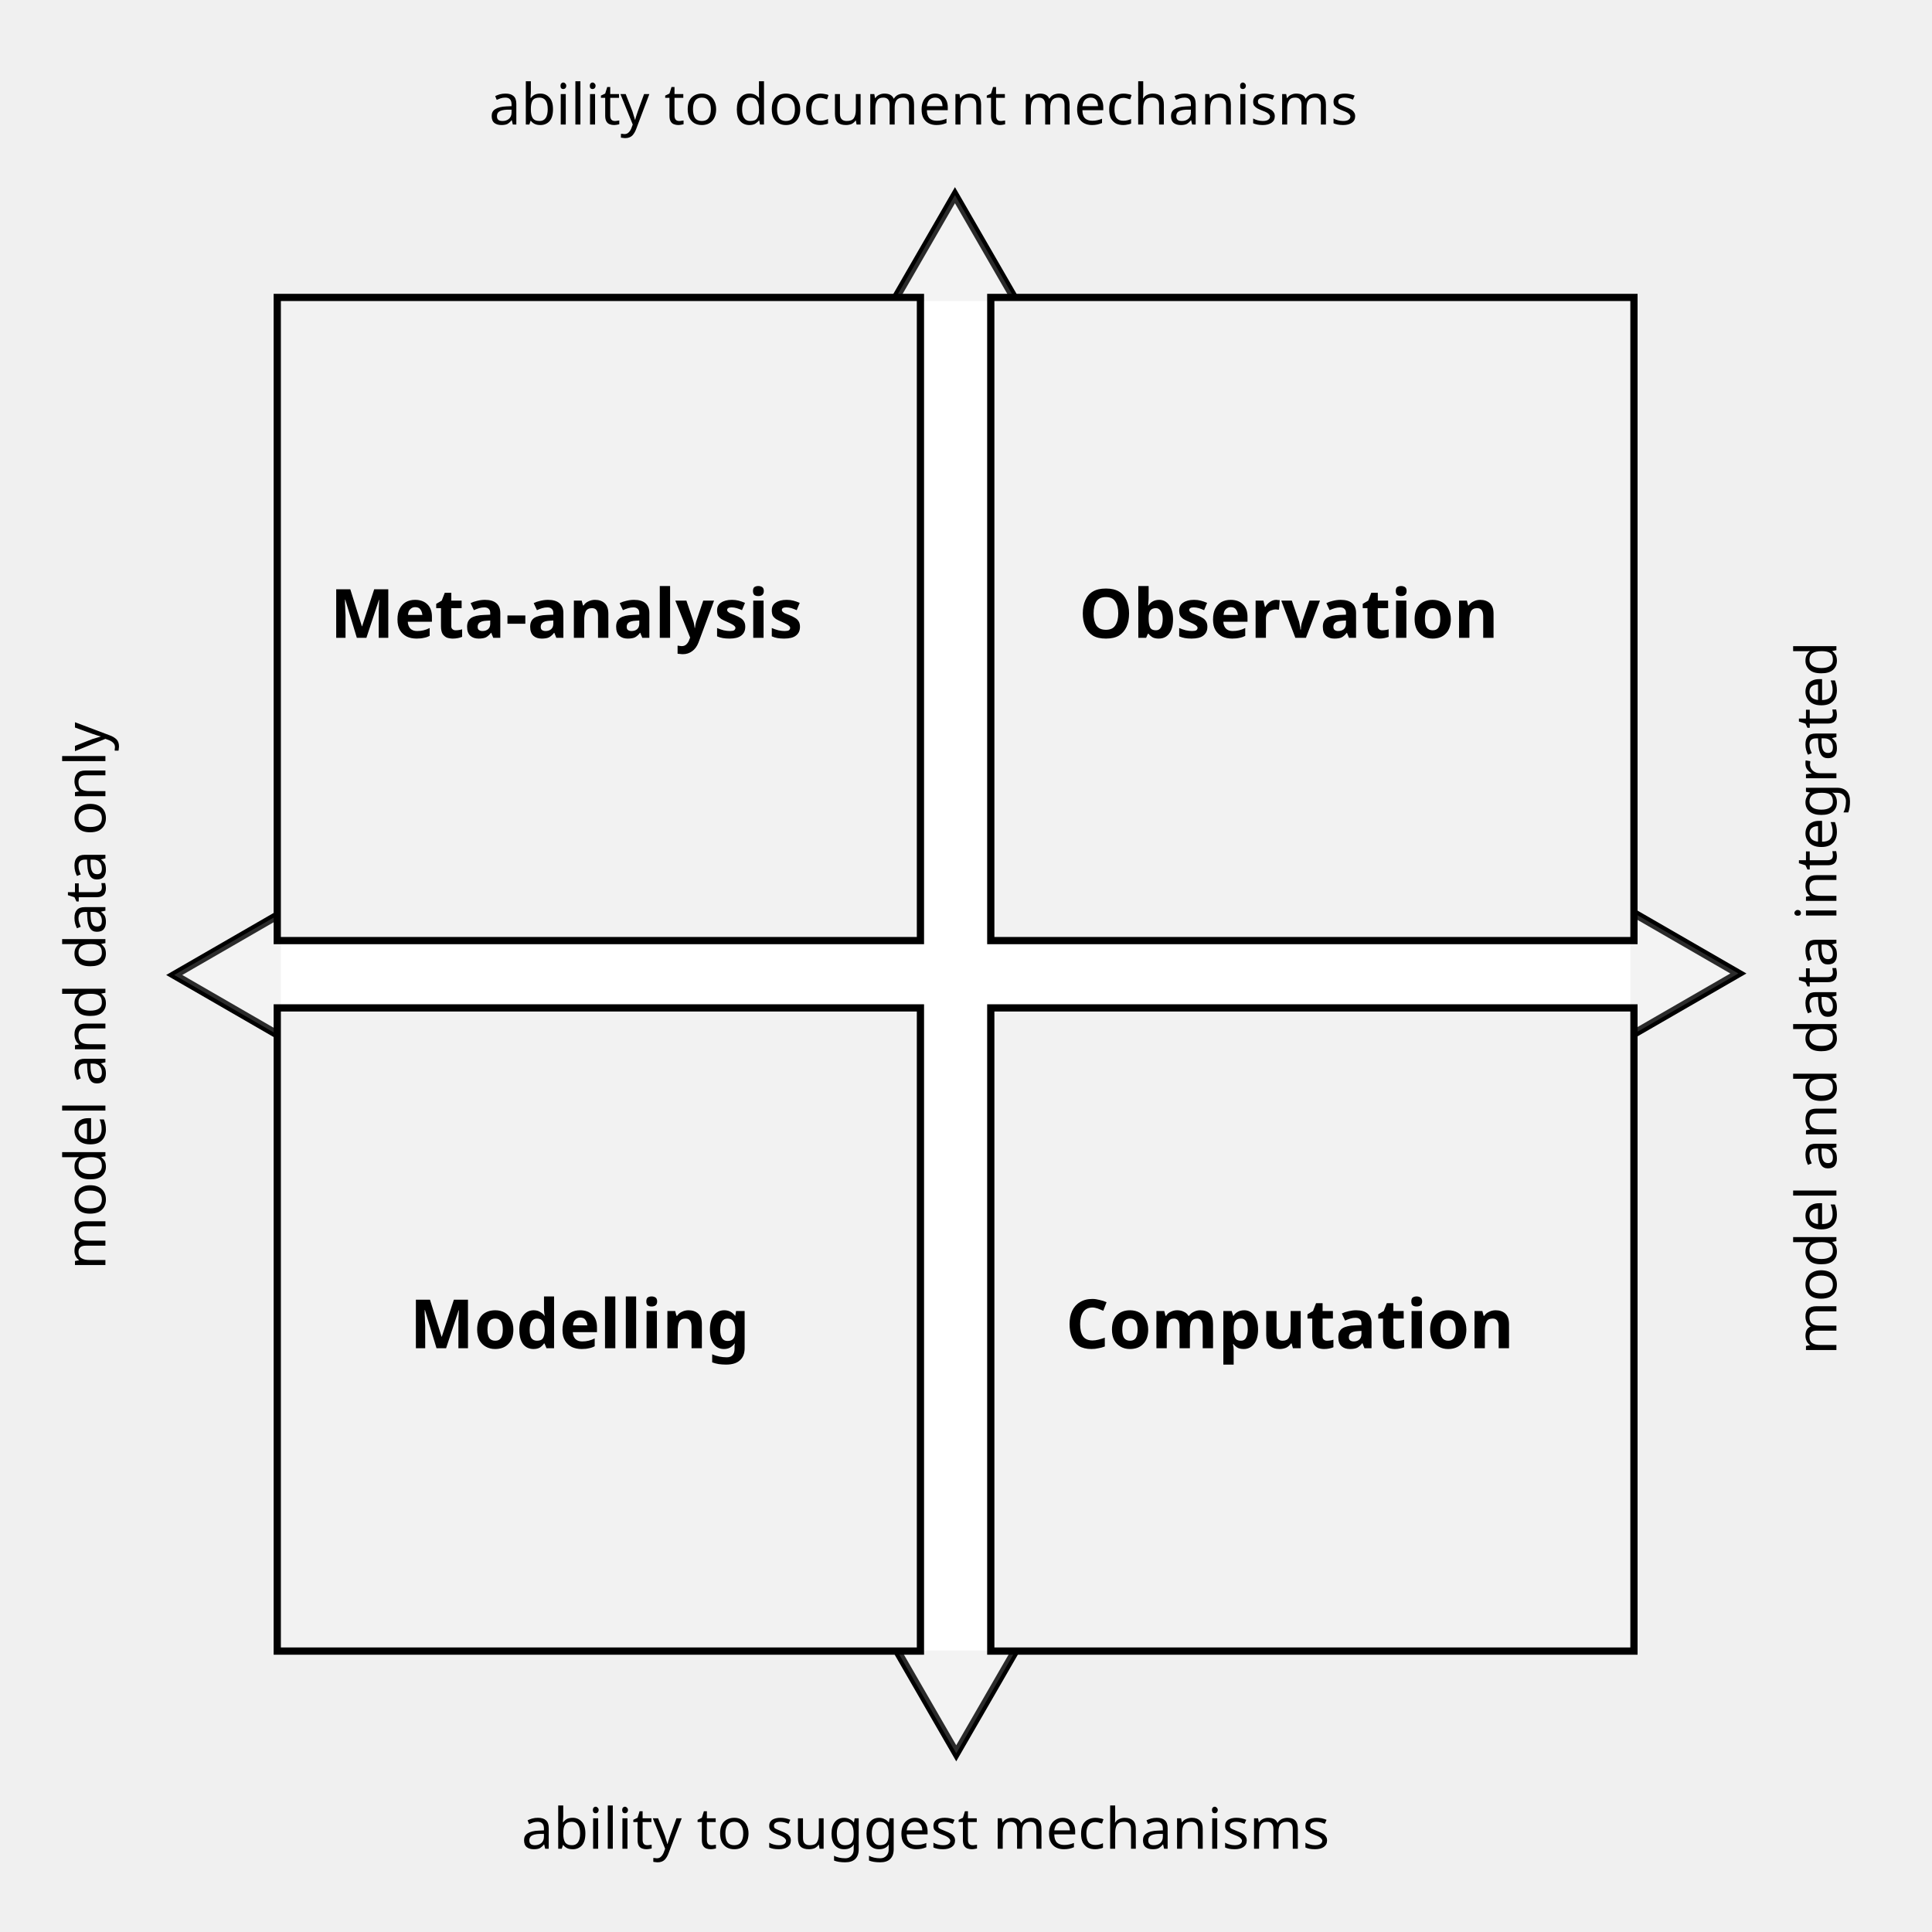
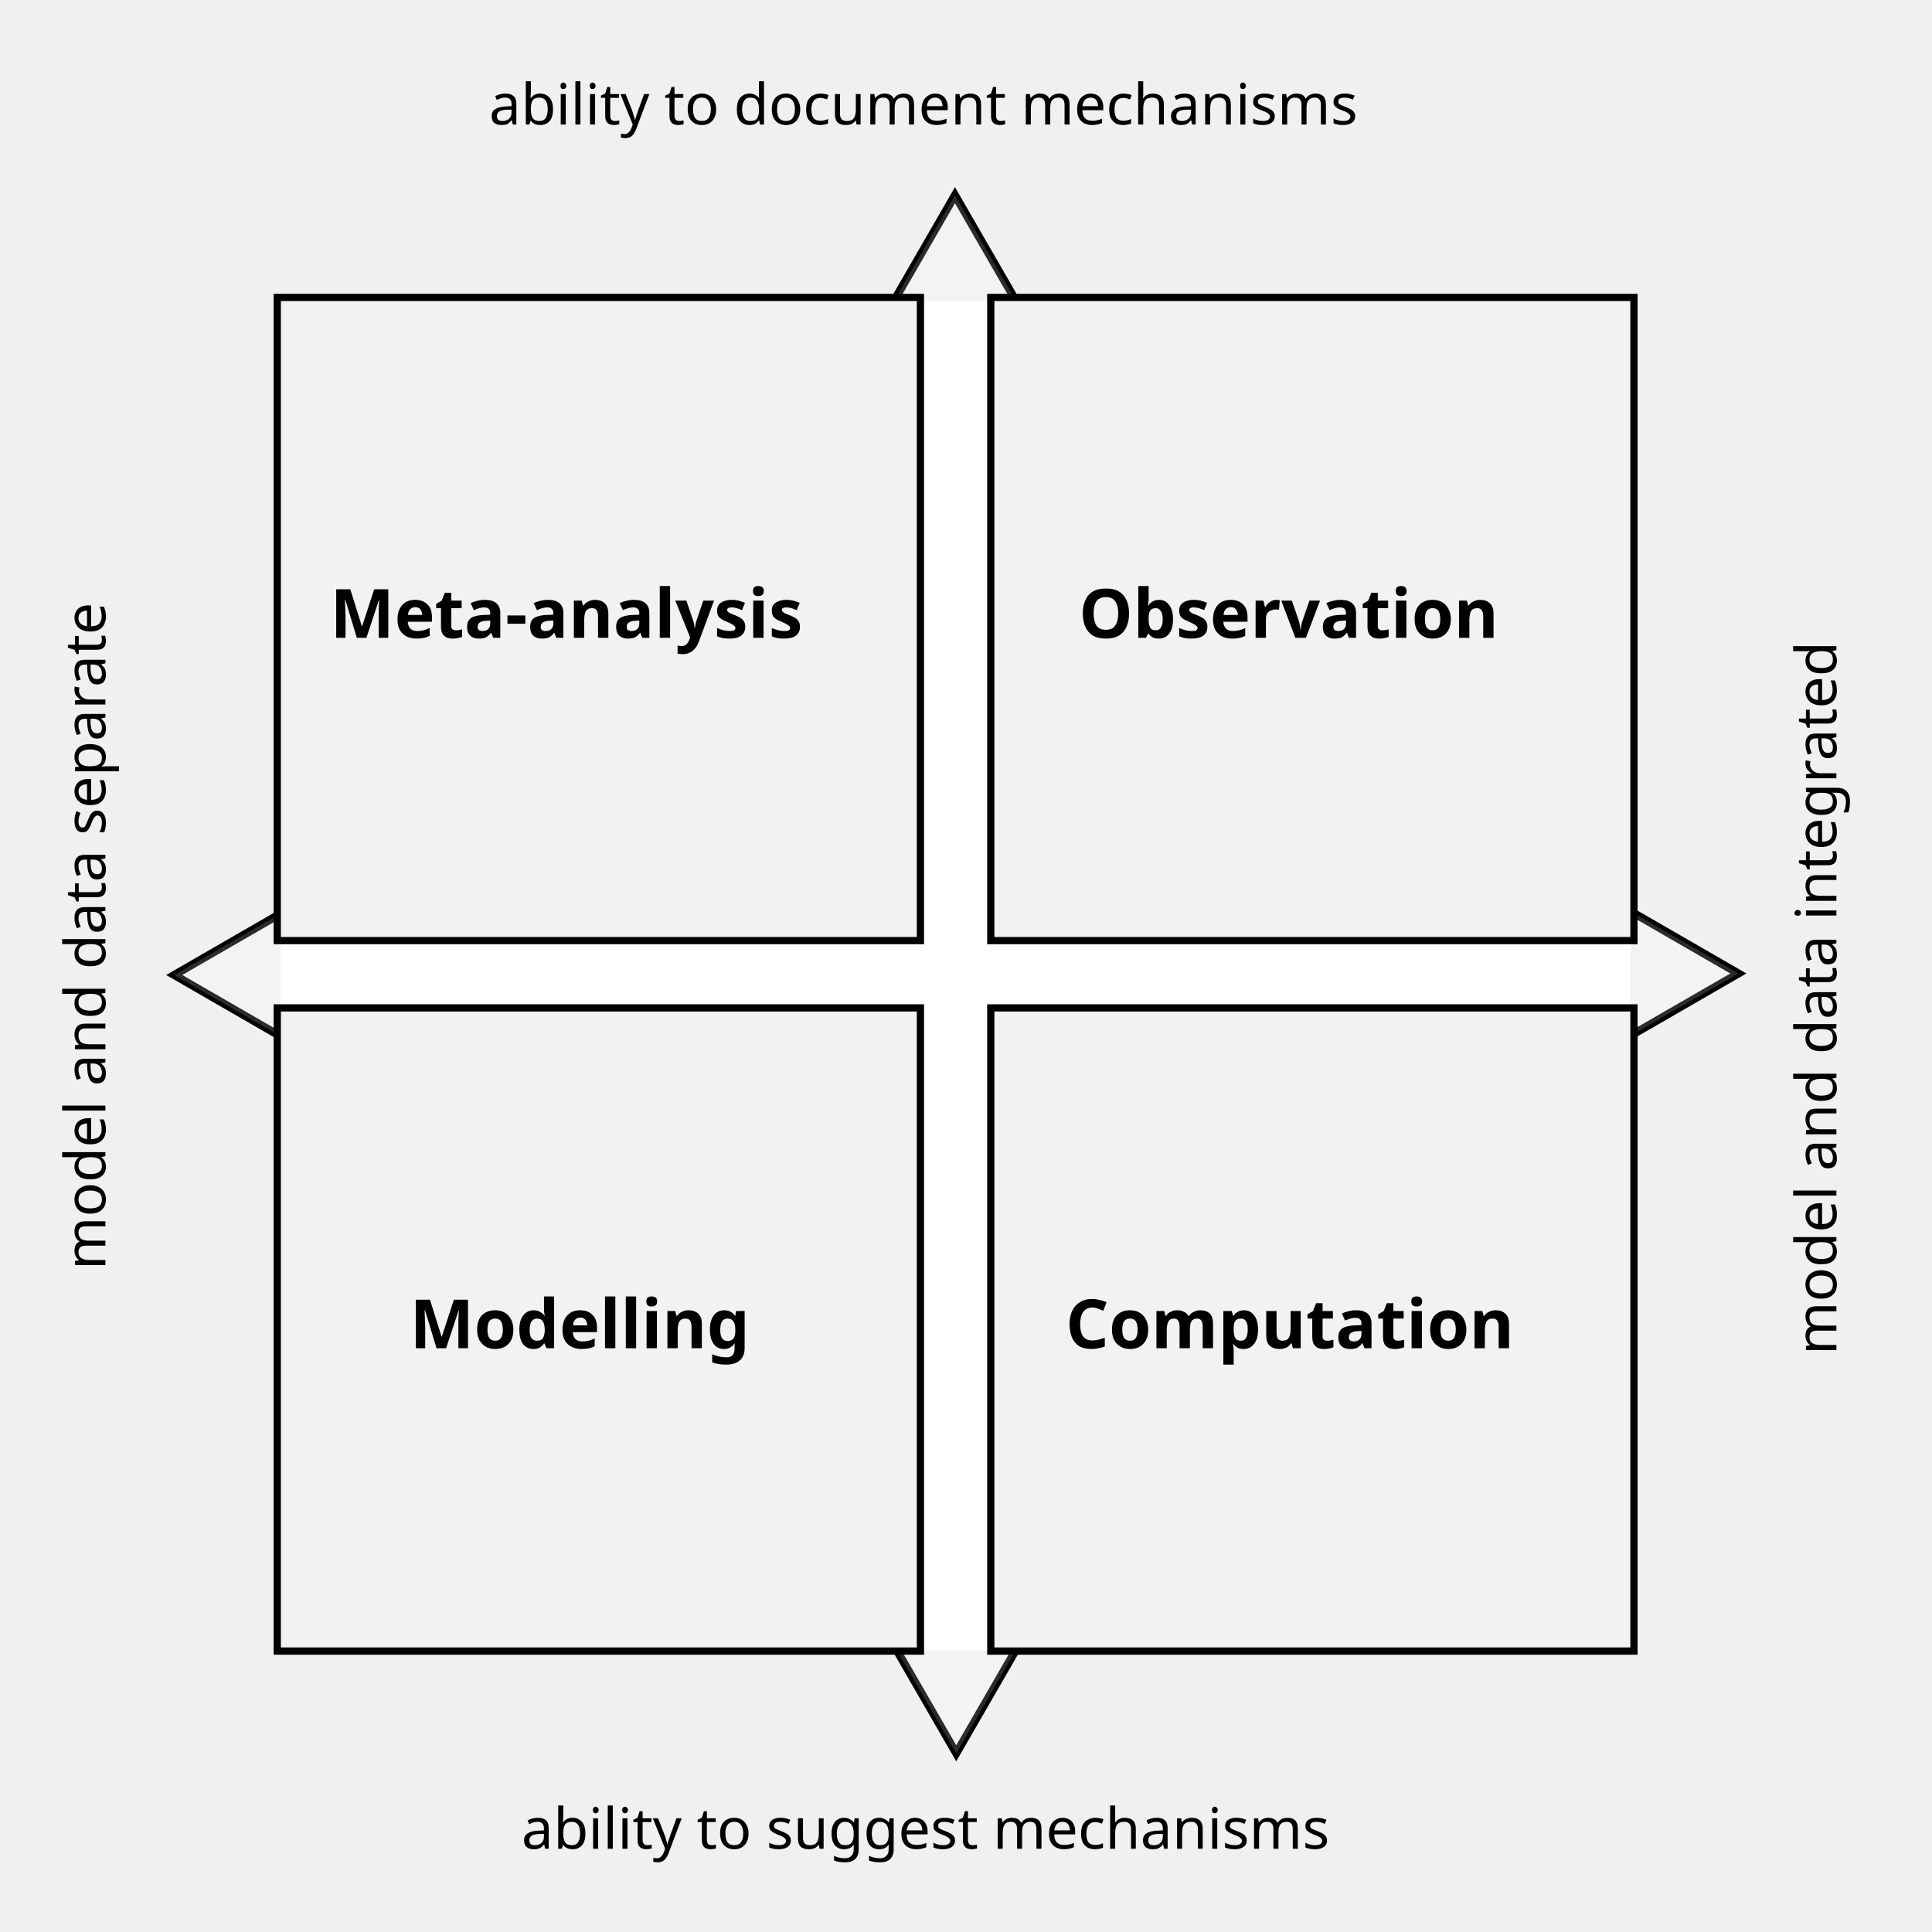
<svg xmlns="http://www.w3.org/2000/svg" xmlns:xlink="http://www.w3.org/1999/xlink" width="120mm" height="120mm" viewBox="0 0 120 120" version="1.1" id="svg8">
  <defs id="defs2">
    <linearGradient id="linearGradient5133">
      <stop style="stop-color:#ffffff;stop-opacity:1;" offset="0" id="stop5129" />
      <stop style="stop-color:#ffffff;stop-opacity:0;" offset="1" id="stop5131" />
    </linearGradient>
    <linearGradient xlink:href="#linearGradient5133" id="linearGradient5139" x1="7.592" y1="224.936" x2="48.09" y2="224.936" gradientUnits="userSpaceOnUse" />
  </defs>
  <g id="layer1" transform="translate(0,-177)">
    <text xml:space="preserve" style="font-style:normal;font-weight:normal;font-size:3.528px;line-height:0px;font-family:sans-serif;letter-spacing:0px;word-spacing:0px;fill:#000000;fill-opacity:1;stroke:none;stroke-width:0.265" x="-255.871" y="6.544" id="text6144-9-6-6" transform="rotate(-90)">
-       <tspan id="tspan6142-3-0-2" x="-255.871" y="6.544" style="font-size:3.528px;stroke-width:0.265">model and data only</tspan>
+       <tspan id="tspan6142-3-0-2" x="-255.871" y="6.544" style="font-size:3.528px;stroke-width:0.265">model and data separate</tspan>
    </text>
    <path style="fill:#ffffff;fill-opacity:0.17;stroke:#000000;stroke-width:0.5;stroke-linecap:round;stroke-miterlimit:4;stroke-dasharray:none;stroke-dashoffset:0;stroke-opacity:1;paint-order:stroke fill markers" id="path5065" d="m 18.118,233.346 0,8.425 -7.297,-4.213 z" />
    <path style="fill:#ffffff;fill-opacity:0.17;stroke:#000000;stroke-width:0.5;stroke-linecap:round;stroke-miterlimit:4;stroke-dasharray:none;stroke-dashoffset:0;stroke-opacity:1;paint-order:stroke fill markers" id="path5065-5" d="m -100.676,233.252 0,8.425 -7.297,-4.213 z" transform="scale(-1,1)" />
    <path style="fill:#ffffff;fill-opacity:0.17;stroke:#000000;stroke-width:0.5;stroke-linecap:round;stroke-miterlimit:4;stroke-dasharray:none;stroke-dashoffset:0;stroke-opacity:1;paint-order:stroke fill markers" id="path5065-5-3" d="m 49.977,-209.399 0,8.425 -7.297,-4.213 z" transform="matrix(0,1,1,0,264.5009,146.4429)" />
    <path style="fill:#ffffff;fill-opacity:0.17;stroke:#000000;stroke-width:0.5;stroke-linecap:round;stroke-miterlimit:4;stroke-dasharray:none;stroke-dashoffset:0;stroke-opacity:1;paint-order:stroke fill markers" id="path5065-5-3-5" d="m 49.977,-209.399 0,8.425 -7.297,-4.213 z" transform="rotate(-90,296.5808,32.00011)" />
    <rect style="fill:#ffffff;fill-opacity:1;stroke:none;stroke-width:0.366;stroke-linecap:round;stroke-miterlimit:4;stroke-dasharray:none;stroke-dashoffset:0;stroke-opacity:1;paint-order:stroke fill markers" id="rect5112" width="83.816" height="4.63" x="17.446" y="235.197" />
    <rect style="fill:#ffffff;fill-opacity:1;stroke:none;stroke-width:0.366;stroke-linecap:round;stroke-miterlimit:4;stroke-dasharray:none;stroke-dashoffset:0;stroke-opacity:1;paint-order:stroke fill markers" id="rect5112-6" width="83.816" height="4.63" x="195.698" y="-61.575" transform="rotate(90)" />
    <rect style="fill:#f2f2f2;fill-opacity:1;stroke:#000000;stroke-width:0.9;stroke-linecap:round;stroke-miterlimit:4;stroke-dasharray:none;stroke-dashoffset:0;stroke-opacity:1;paint-order:stroke fill markers" id="rect5036" width="39.499" height="39.499" x="17.446" y="195.698" />
    <rect style="fill:#f2f2f2;fill-opacity:1;stroke:#000000;stroke-width:0.9;stroke-linecap:round;stroke-miterlimit:4;stroke-dasharray:none;stroke-dashoffset:0;stroke-opacity:1;paint-order:stroke fill markers" id="rect5036-3" width="39.499" height="39.499" x="17.446" y="239.827" />
    <rect style="fill:#f2f2f2;fill-opacity:1;stroke:#000000;stroke-width:0.9;stroke-linecap:round;stroke-miterlimit:4;stroke-dasharray:none;stroke-dashoffset:0;stroke-opacity:1;paint-order:stroke fill markers" id="rect5036-6" width="39.499" height="39.499" x="61.764" y="195.698" />
    <rect style="fill:#f2f2f2;fill-opacity:1;stroke:#000000;stroke-width:0.9;stroke-linecap:round;stroke-miterlimit:4;stroke-dasharray:none;stroke-dashoffset:0;stroke-opacity:1;paint-order:stroke fill markers" id="rect5036-7" width="39.499" height="39.499" x="61.764" y="239.827" />
    <text xml:space="preserve" style="font-style:normal;font-weight:normal;font-size:3.528px;line-height:0px;font-family:sans-serif;letter-spacing:0px;word-spacing:0px;fill:#000000;fill-opacity:1;stroke:none;stroke-width:0.265" x="30.384" y="184.736" id="text6144">
      <tspan id="tspan6142" x="30.384" y="184.736" style="font-size:3.528px;stroke-width:0.265">ability to document mechanisms</tspan>
    </text>
    <text xml:space="preserve" style="font-style:normal;font-weight:normal;font-size:3.528px;line-height:0px;font-family:sans-serif;letter-spacing:0px;word-spacing:0px;fill:#000000;fill-opacity:1;stroke:none;stroke-width:0.265" x="32.393" y="291.826" id="text6144-9">
      <tspan id="tspan6142-3" x="32.393" y="291.826" style="font-size:3.528px;stroke-width:0.265">ability to suggest mechanisms</tspan>
    </text>
    <text xml:space="preserve" style="font-style:normal;font-weight:normal;font-size:3.528px;line-height:0px;font-family:sans-serif;letter-spacing:0px;word-spacing:0px;fill:#000000;fill-opacity:1;stroke:none;stroke-width:0.265" x="-261.15" y="114.059" id="text6144-9-6" transform="rotate(-90)">
      <tspan id="tspan6142-3-0" x="-261.15" y="114.059" style="font-size:3.528px;stroke-width:0.265">model and data integrated</tspan>
    </text>
  </g>
  <g id="layer2">
    <text xml:space="preserve" style="font-style:normal;font-variant:normal;font-weight:bold;font-stretch:normal;font-size:4.233px;line-height:0px;font-family:sans-serif;-inkscape-font-specification:'sans-serif Bold';letter-spacing:0px;word-spacing:0px;fill:#000000;fill-opacity:1;stroke:none;stroke-width:0.265" x="67.003" y="39.615" id="text6059">
      <tspan id="tspan6057" x="67.003" y="39.615" style="font-style:normal;font-variant:normal;font-weight:bold;font-stretch:normal;font-size:4.233px;font-family:sans-serif;-inkscape-font-specification:'sans-serif Bold';stroke-width:0.265">Observation</tspan>
    </text>
    <text xml:space="preserve" style="font-style:normal;font-variant:normal;font-weight:bold;font-stretch:normal;font-size:4.233px;line-height:0px;font-family:sans-serif;-inkscape-font-specification:'sans-serif Bold';letter-spacing:0px;word-spacing:0px;fill:#000000;fill-opacity:1;stroke:none;stroke-width:0.265" x="66.184" y="83.744" id="text6059-2">
      <tspan id="tspan6057-9" x="66.184" y="83.744" style="font-style:normal;font-variant:normal;font-weight:bold;font-stretch:normal;font-size:4.233px;font-family:sans-serif;-inkscape-font-specification:'sans-serif Bold';stroke-width:0.265">Computation</tspan>
    </text>
    <text xml:space="preserve" style="font-style:normal;font-variant:normal;font-weight:bold;font-stretch:normal;font-size:4.939px;line-height:0px;font-family:sans-serif;-inkscape-font-specification:'sans-serif Bold';letter-spacing:0px;word-spacing:0px;fill:#000000;fill-opacity:1;stroke:none;stroke-width:0.265" x="20.508" y="39.615" id="text6059-1">
      <tspan id="tspan6057-2" x="20.508" y="39.615" style="font-style:normal;font-variant:normal;font-weight:bold;font-stretch:normal;font-size:4.233px;font-family:sans-serif;-inkscape-font-specification:'sans-serif Bold';stroke-width:0.265">Meta-analysis</tspan>
    </text>
    <text xml:space="preserve" style="font-style:normal;font-variant:normal;font-weight:bold;font-stretch:normal;font-size:4.233px;line-height:0px;font-family:sans-serif;-inkscape-font-specification:'sans-serif Bold';letter-spacing:0px;word-spacing:0px;fill:#000000;fill-opacity:1;stroke:none;stroke-width:0.265" x="25.457" y="83.744" id="text6059-1-7">
      <tspan id="tspan6057-2-0" x="25.457" y="83.744" style="font-style:normal;font-variant:normal;font-weight:bold;font-stretch:normal;font-size:4.233px;font-family:sans-serif;-inkscape-font-specification:'sans-serif Bold';stroke-width:0.265">Modelling</tspan>
    </text>
  </g>
</svg>
